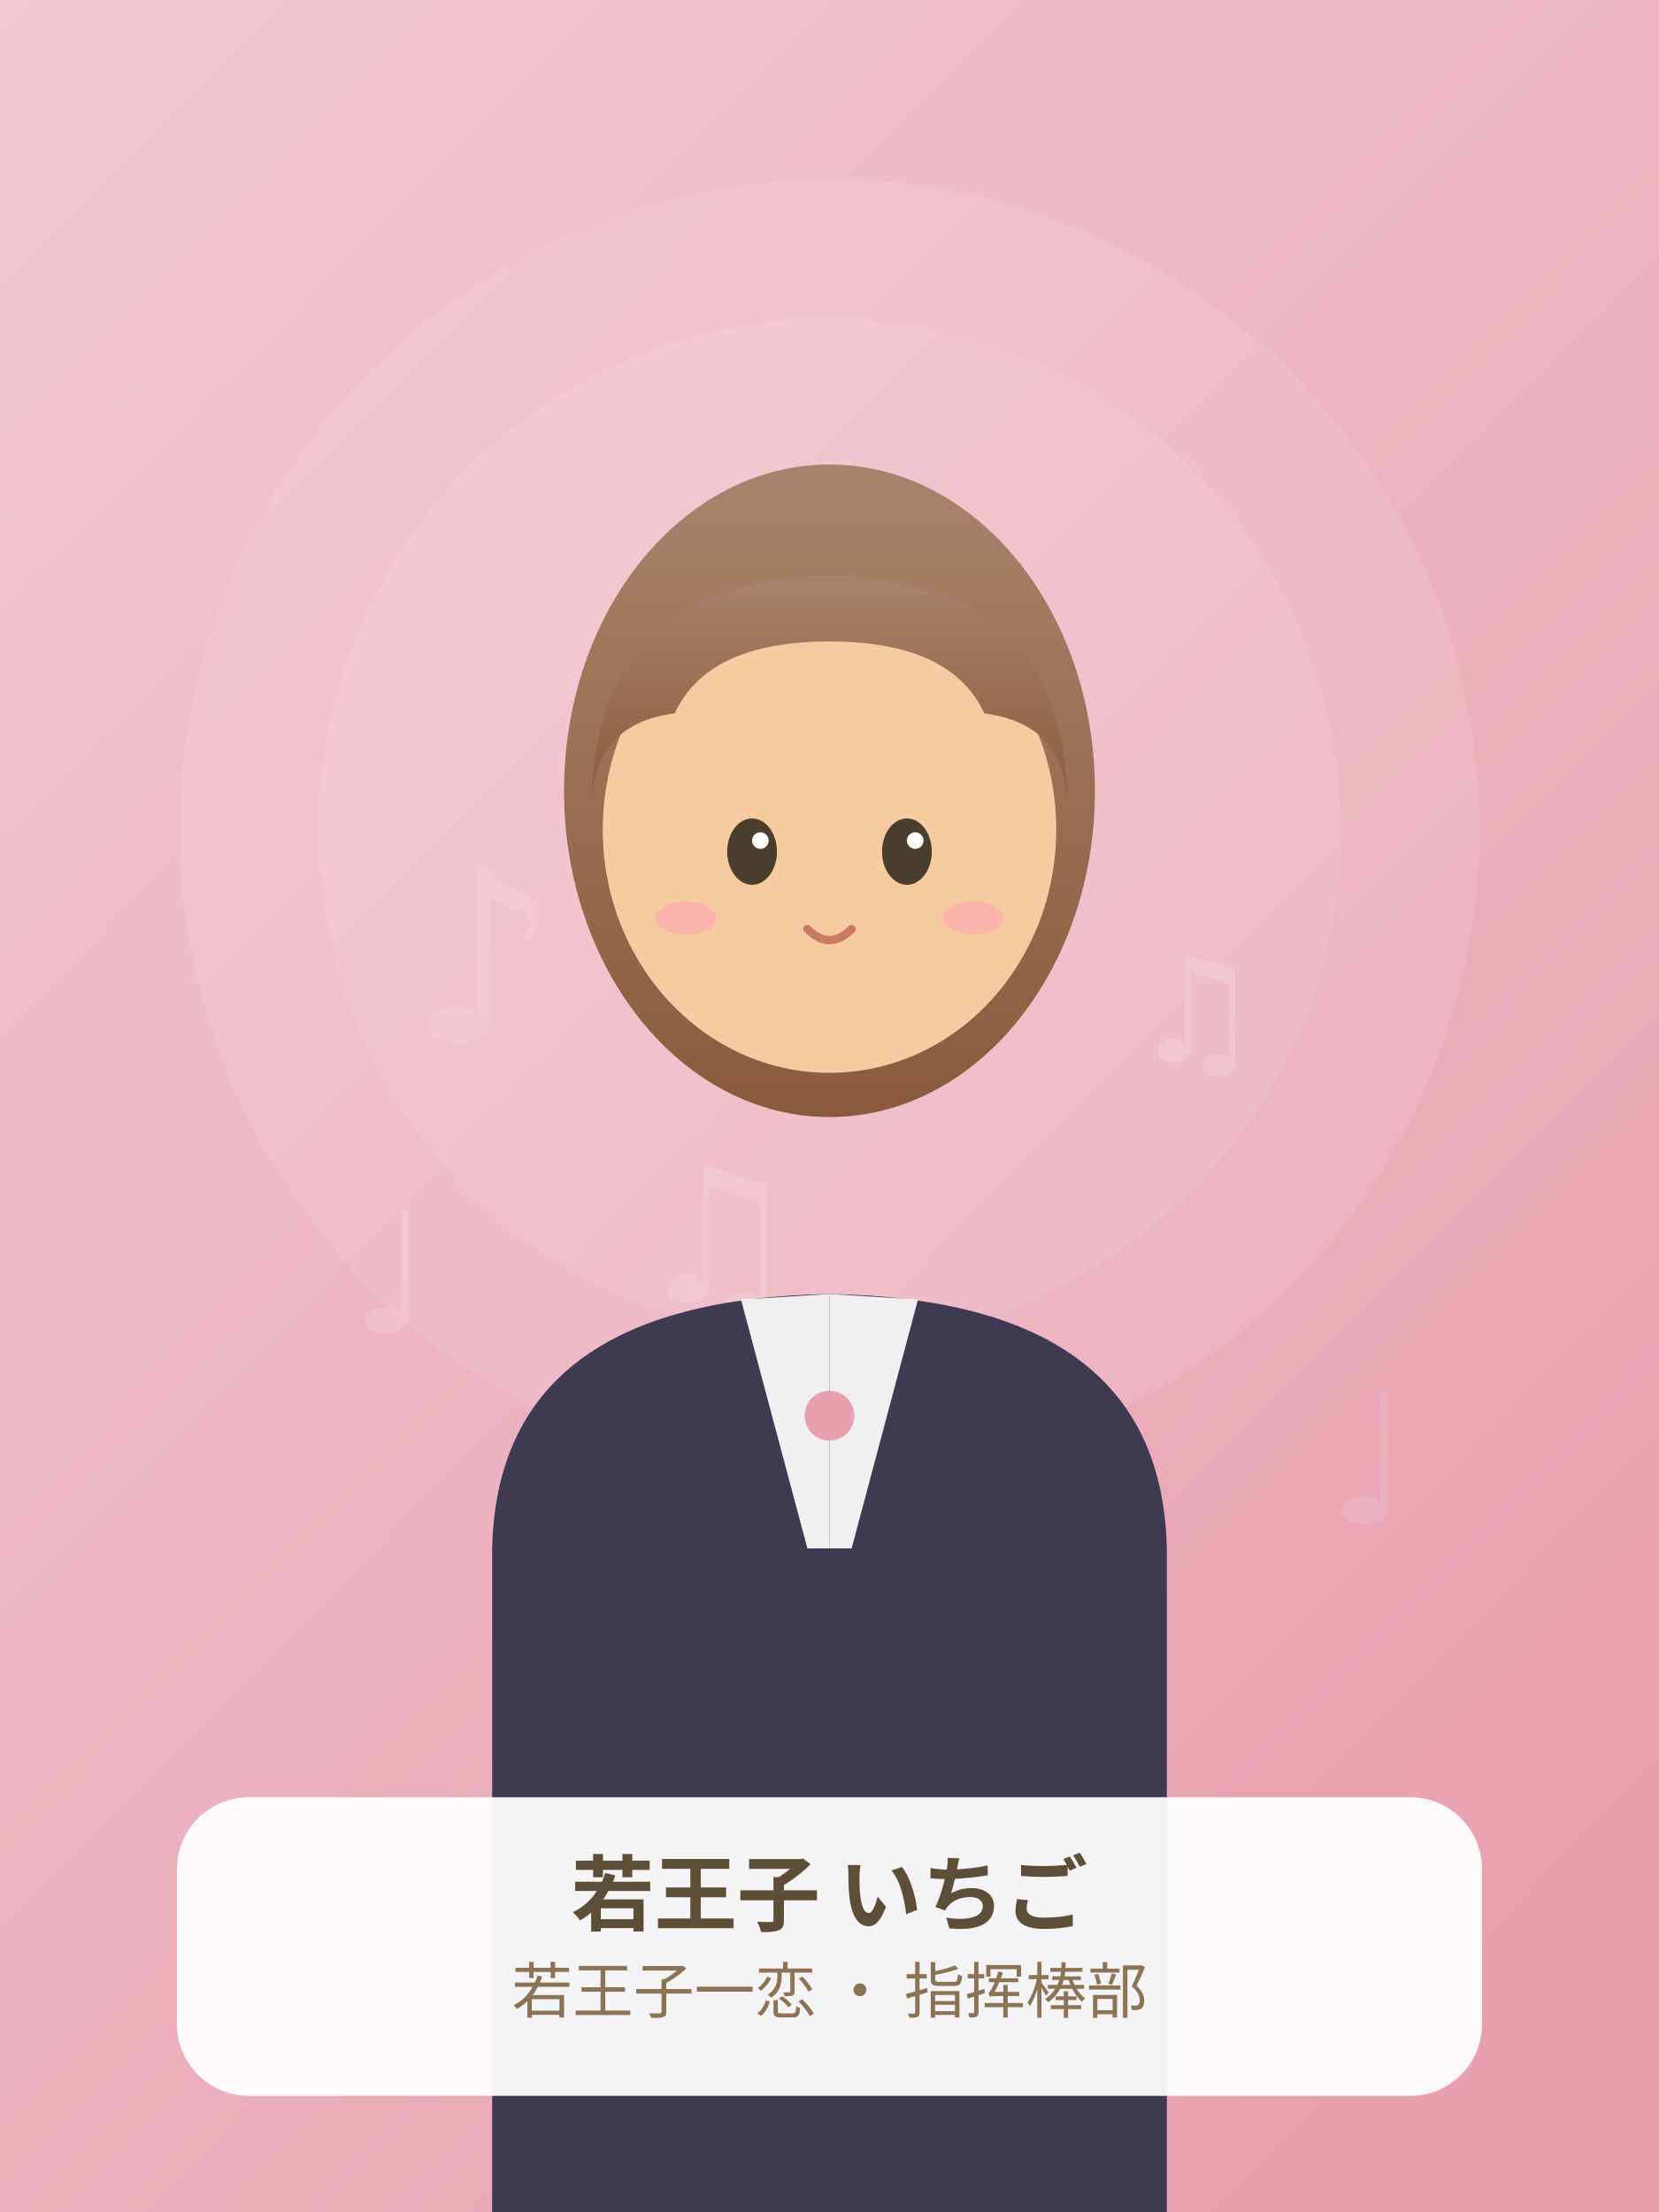
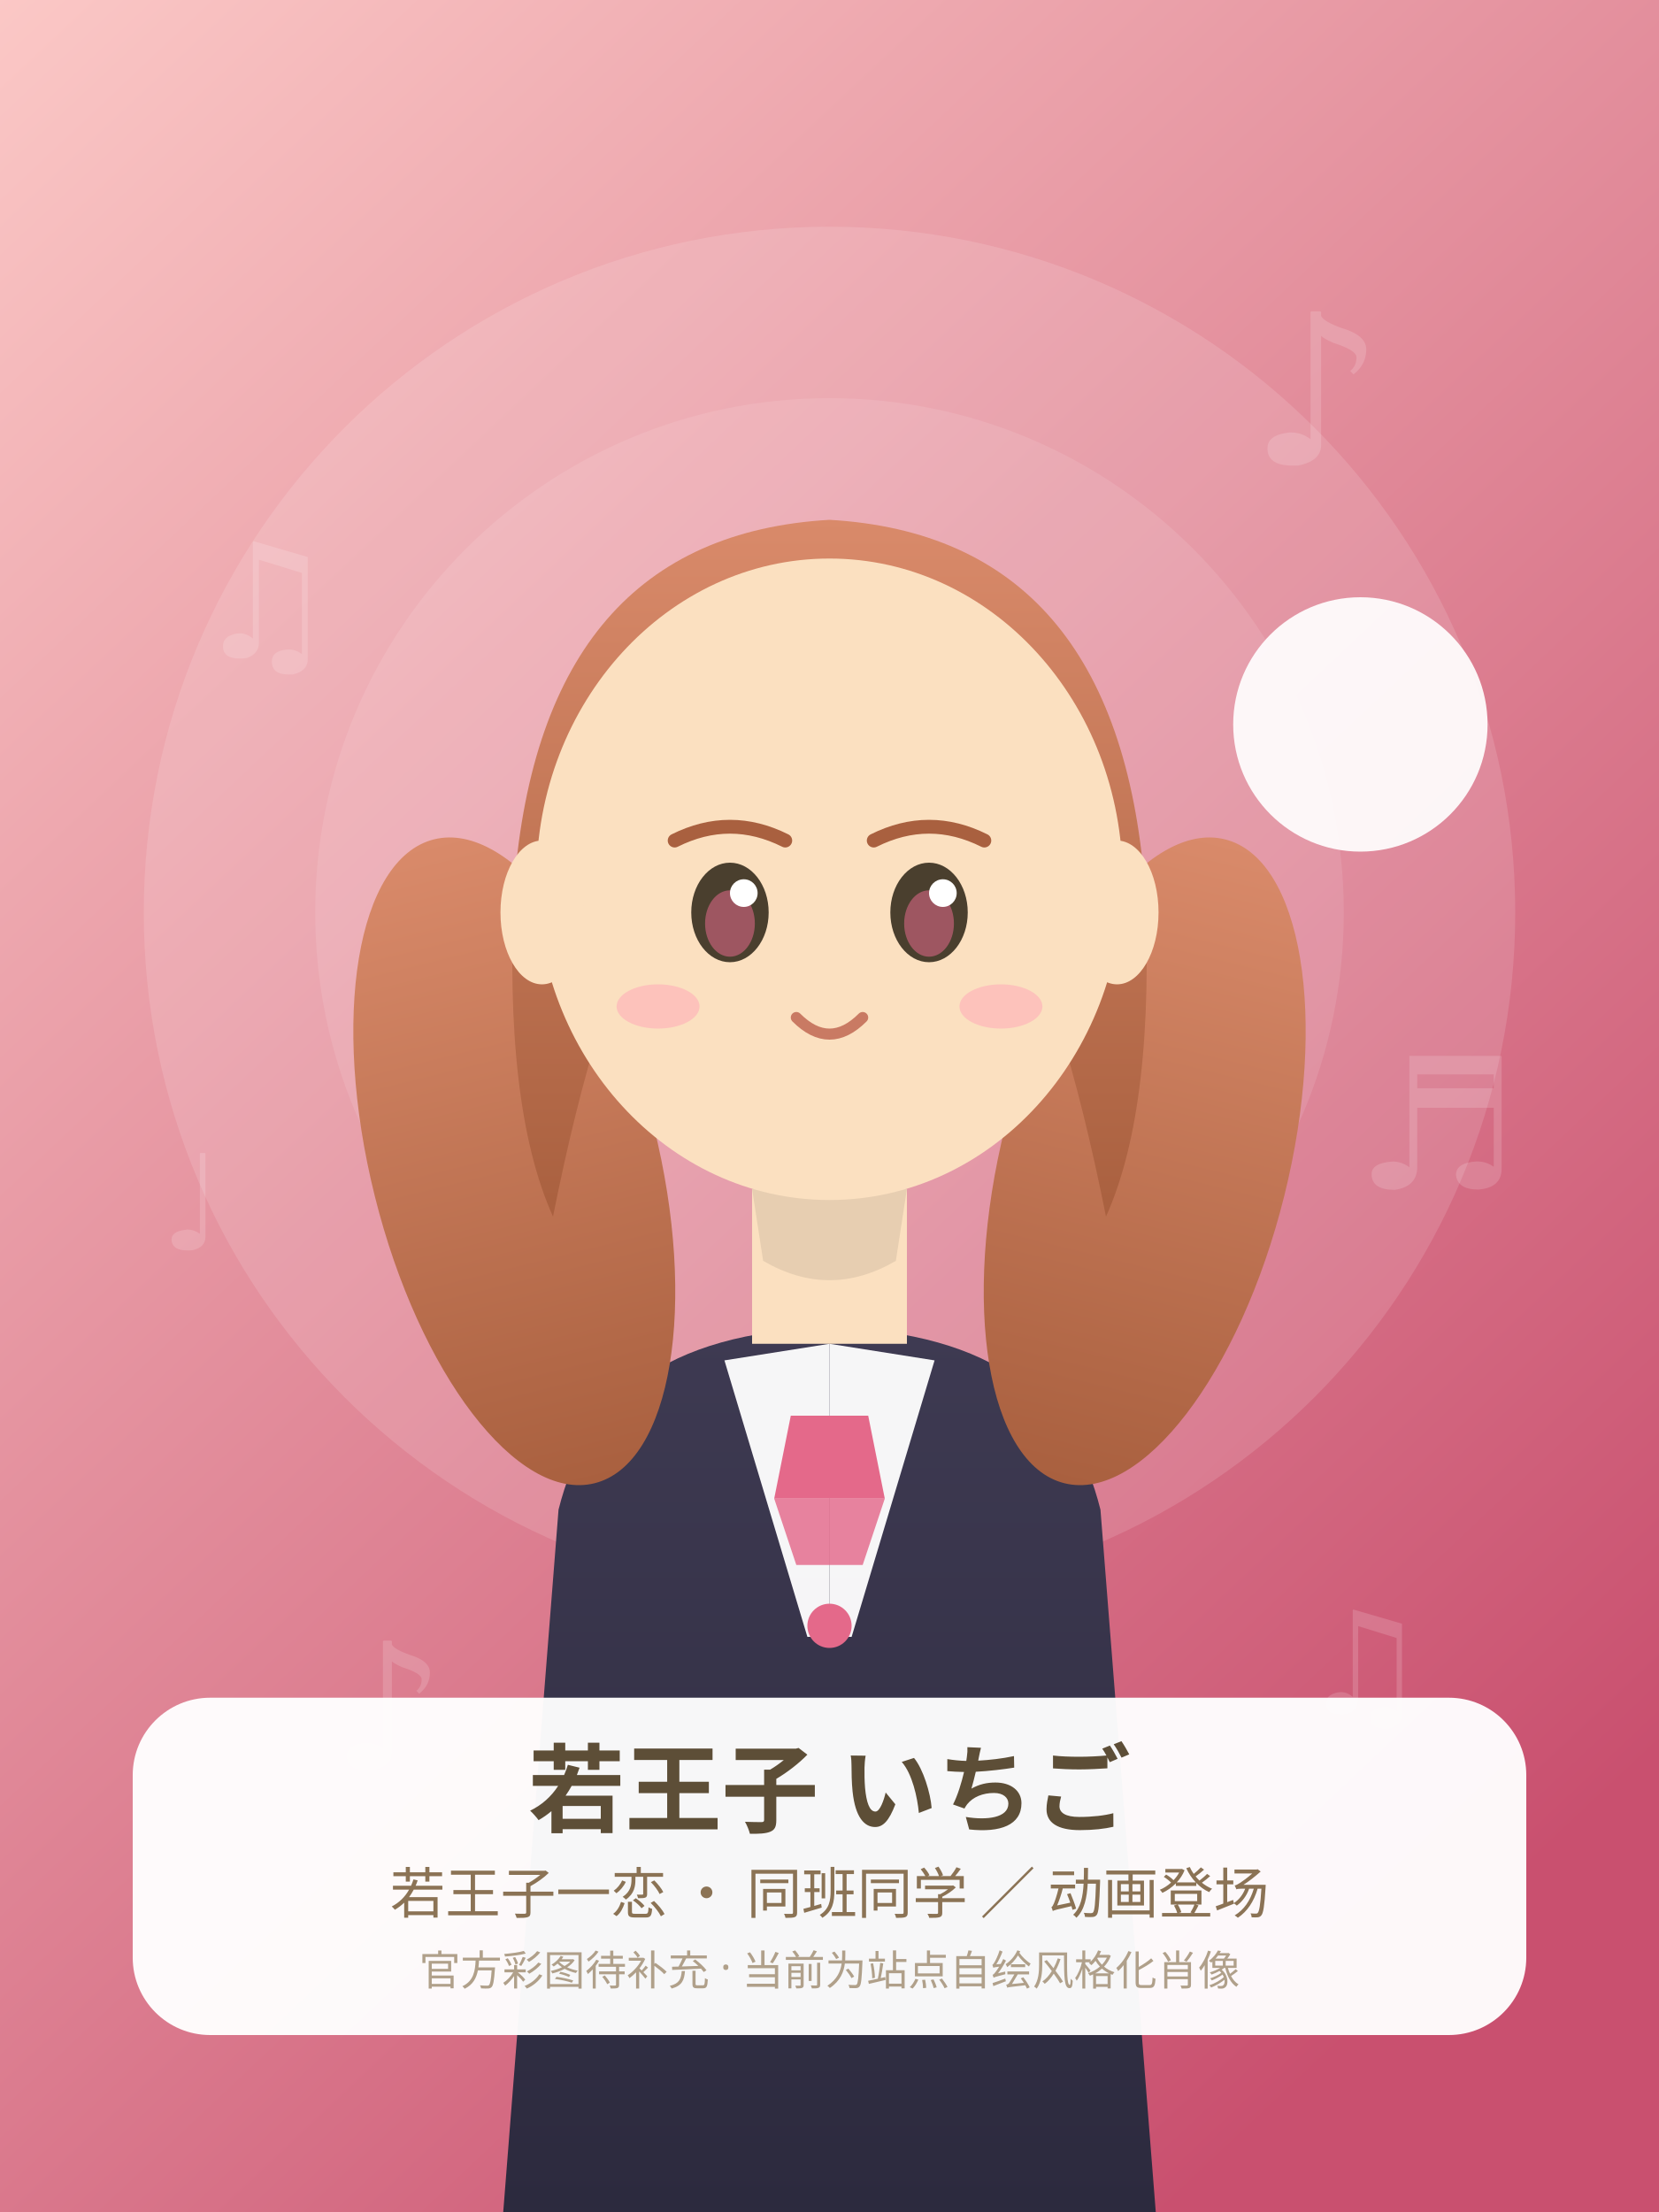
- <svg xmlns="http://www.w3.org/2000/svg" width="600" height="800" viewBox="0 0 600 800" font-family="'Noto Sans SC','Zen Maru Gothic',sans-serif">
+ <svg xmlns="http://www.w3.org/2000/svg" width="600" height="800" viewBox="0 0 600 800" role="img" aria-label="若王子一恋 风格化肖像（官方彩图待补充）">
  <defs>
-     <linearGradient id="bg" x1="0" y1="0" x2="0.75" y2="1">
-       <stop offset="0" stop-color="#f2cad3" />
-       <stop offset="1" stop-color="#E8A0B0" />
+     <linearGradient id="bg" x1="0" y1="0" x2="0.7" y2="1">
+       <stop offset="0" stop-color="#FBC8C6" />
+       <stop offset="1" stop-color="#C9506F" />
    </linearGradient>
    <linearGradient id="hair" x1="0" y1="0" x2="0" y2="1">
-       <stop offset="0" stop-color="#a8836c" />
-       <stop offset="1" stop-color="#8B5A3C" />
+       <stop offset="0" stop-color="#D98A6A" />
+       <stop offset="1" stop-color="#A9603F" />
+     </linearGradient>
+     <linearGradient id="hairDark" x1="0" y1="0" x2="0" y2="1">
+       <stop offset="0" stop-color="#A9603F" />
+       <stop offset="1" stop-color="#D98A6A" />
+     </linearGradient>
+     <linearGradient id="cloth" x1="0" y1="0" x2="0" y2="1">
+       <stop offset="0" stop-color="#3E3A52" />
+       <stop offset="1" stop-color="#2C2A3E" />
    </linearGradient>
  </defs>
  <rect width="600" height="800" fill="url(#bg)" />
-   <circle cx="300" cy="300" r="235" fill="#ffffff" opacity="0.10" />
-   <circle cx="300" cy="300" r="185" fill="#ffffff" opacity="0.08" />
-   <text x="279" y="553" font-size="67" fill="#ffffff" opacity="0.19" font-family="serif">♩</text>
-   <text x="127" y="482" font-size="61" fill="#ffffff" opacity="0.14" font-family="serif">♩</text>
-   <text x="233" y="269" font-size="84" fill="#ffffff" opacity="0.17" font-family="serif">♬</text>
-   <text x="409" y="384" font-size="53" fill="#ffffff" opacity="0.15" font-family="serif">♫</text>
-   <text x="480" y="551" font-size="65" fill="#ffffff" opacity="0.11" font-family="serif">♩</text>
-   <text x="229" y="471" font-size="68" fill="#ffffff" opacity="0.14" font-family="serif">♫</text>
-   <text x="148" y="377" font-size="86" fill="#ffffff" opacity="0.09" font-family="serif">♪</text>
-   <path d="M178 560 Q180 470 300 468 Q420 470 422 560 L422 800 L178 800 Z" fill="#3E3A52" />
-   <path d="M300 468 L268 470 L292 560 L300 560 Z" fill="#ffffff" opacity="0.92" />
-   <path d="M300 468 L332 470 L308 560 L300 560 Z" fill="#ffffff" opacity="0.92" />
-   <circle cx="300" cy="512" r="9" fill="#E8A0B0" />
-   <ellipse cx="300" cy="286" rx="96" ry="118" fill="url(#hair)" />
-   <ellipse cx="300" cy="300" rx="82" ry="88" fill="#F6CBA0" />
-   <path d="M214 292 Q214 210 300 208 Q386 210 386 292 Q386 262 356 258 Q344 232 300 232 Q256 232 244 258 Q214 262 214 292 Z" fill="url(#hair)" />
-   <ellipse cx="272" cy="308" rx="9" ry="12" fill="#4A3F2E" />
-   <ellipse cx="328" cy="308" rx="9" ry="12" fill="#4A3F2E" />
-   <circle cx="275" cy="304" r="3" fill="#ffffff" />
-   <circle cx="331" cy="304" r="3" fill="#ffffff" />
-   <ellipse cx="248" cy="332" rx="11" ry="6" fill="#FF9EB5" opacity="0.5" />
-   <ellipse cx="352" cy="332" rx="11" ry="6" fill="#FF9EB5" opacity="0.5" />
-   <path d="M292 336 Q300 344 308 336" stroke="#C97A63" stroke-width="3" fill="none" stroke-linecap="round" />
-   <rect x="64" y="650" width="472" height="108" rx="26" fill="#ffffff" opacity="0.94" />
-   <text x="300" y="696" text-anchor="middle" font-size="30" font-weight="700" fill="#5D4E37">若王子 いちご</text>
-   <text x="300" y="728" text-anchor="middle" font-size="22" fill="#8B7355">若王子一恋 ・ 指挥棒部</text>
+   <circle cx="300" cy="330" r="248" fill="#ffffff" opacity="0.13" />
+   <circle cx="300" cy="330" r="186" fill="#ffffff" opacity="0.10" />
+   <g opacity="0.16" fill="#ffffff" font-family="serif">
+     <text x="452" y="168" font-size="76">♪</text>
+     <text x="70" y="238" font-size="58">♫</text>
+     <text x="490" y="430" font-size="66">♬</text>
+     <text x="58" y="452" font-size="48">♩</text>
+     <text x="120" y="640" font-size="64">♪</text>
+     <text x="470" y="620" font-size="52">♫</text>
+   </g>
+   <path d="M300 480 C240 482 212 506 202 546 L182 800 L418 800 L398 546 C388 506 360 482 300 480 Z" fill="url(#cloth)" />
+   <path d="M300 486 L262 492 L292 592 L300 592 Z" fill="#ffffff" opacity="0.95" />
+   <path d="M300 486 L338 492 L308 592 L300 592 Z" fill="#ffffff" opacity="0.95" />
+   <path d="M286 512 L314 512 L320 542 L280 542 Z" fill="#E4698A" />
+   <path d="M280 542 L320 542 L312 566 L288 566 Z" fill="#E4698A" opacity="0.82" />
+   <circle cx="300" cy="588" r="8" fill="#E4698A" />
+   <path d="M272 430 L328 430 L328 486 L272 486 Z" fill="#FBE0C0" />
+   <path d="M272 430 L328 430 L324 456 Q300 470 276 456 Z" fill="#000000" opacity="0.08" />
+   <ellipse cx="186" cy="420" rx="52" ry="120" fill="url(#hair)" transform="rotate(-14 186 420)" />
+   <ellipse cx="414" cy="420" rx="52" ry="120" fill="url(#hair)" transform="rotate(14 414 420)" />
+   <path d="M300 188 Q196 194 186 320 Q182 400 200 440 Q216 360 236 326 Q300 300 364 326 Q384 360 400 440 Q418 400 414 320 Q404 194 300 188 Z" fill="url(#hair)" />
+   <path d="M214 300 Q214 214 300 212 Q386 214 386 300 Q386 268 356 262 Q344 234 300 234 Q256 234 244 262 Q214 268 214 300 Z" fill="url(#hairDark)" />
+   <ellipse cx="300" cy="318" rx="106" ry="116" fill="#FBE0C0" />
+   <ellipse cx="196" cy="330" rx="15" ry="26" fill="#FBE0C0" />
+   <ellipse cx="404" cy="330" rx="15" ry="26" fill="#FBE0C0" />
+   <ellipse cx="264" cy="330" rx="14" ry="18" fill="#4A3F2E" />
+   <ellipse cx="336" cy="330" rx="14" ry="18" fill="#4A3F2E" />
+   <ellipse cx="264" cy="334" rx="9" ry="12" fill="#E4698A" opacity="0.55" />
+   <ellipse cx="336" cy="334" rx="9" ry="12" fill="#E4698A" opacity="0.55" />
+   <circle cx="269" cy="323" r="5" fill="#ffffff" />
+   <circle cx="341" cy="323" r="5" fill="#ffffff" />
+   <path d="M244 304 Q264 294 284 304" stroke="#A9603F" stroke-width="5" fill="none" stroke-linecap="round" />
+   <path d="M316 304 Q336 294 356 304" stroke="#A9603F" stroke-width="5" fill="none" stroke-linecap="round" />
+   <ellipse cx="238" cy="364" rx="15" ry="8" fill="#FF9EB5" opacity="0.45" />
+   <ellipse cx="362" cy="364" rx="15" ry="8" fill="#FF9EB5" opacity="0.45" />
+   <path d="M288 368 Q300 380 312 368" stroke="#C97A63" stroke-width="4" fill="none" stroke-linecap="round" />
+   <g transform="translate(492,262)">
+     <circle cx="0" cy="0" r="46" fill="#ffffff" opacity="0.92" />
+     <g transform="translate(280,240) scale(1.75)" fill="none" stroke="#E4698A" stroke-width="1.6" stroke-linecap="round" stroke-linejoin="round">
+       <path d="M9 18V5l10-2v13" />
+       <circle cx="6.5" cy="18" r="2.5" />
+       <circle cx="16.5" cy="16" r="2.5" />
+     </g>
+   </g>
+   <rect x="48" y="614" width="504" height="122" rx="28" fill="#ffffff" opacity="0.96" />
+   <text x="300" y="660" text-anchor="middle" font-size="35" font-weight="700" fill="#5D4E37" font-family="'Noto Sans SC','Zen Maru Gothic',sans-serif">若王子 いちご</text>
+   <text x="300" y="692" text-anchor="middle" font-size="20" fill="#8B7355" font-family="'Noto Sans SC',sans-serif">若王子一恋 ・ 同班同学 ／ 动画登场</text>
+   <text x="300" y="718" text-anchor="middle" font-size="15" fill="#B0A08A" font-family="'Noto Sans SC',sans-serif">官方彩图待补充 · 当前为站点自绘风格化肖像</text>
</svg>
